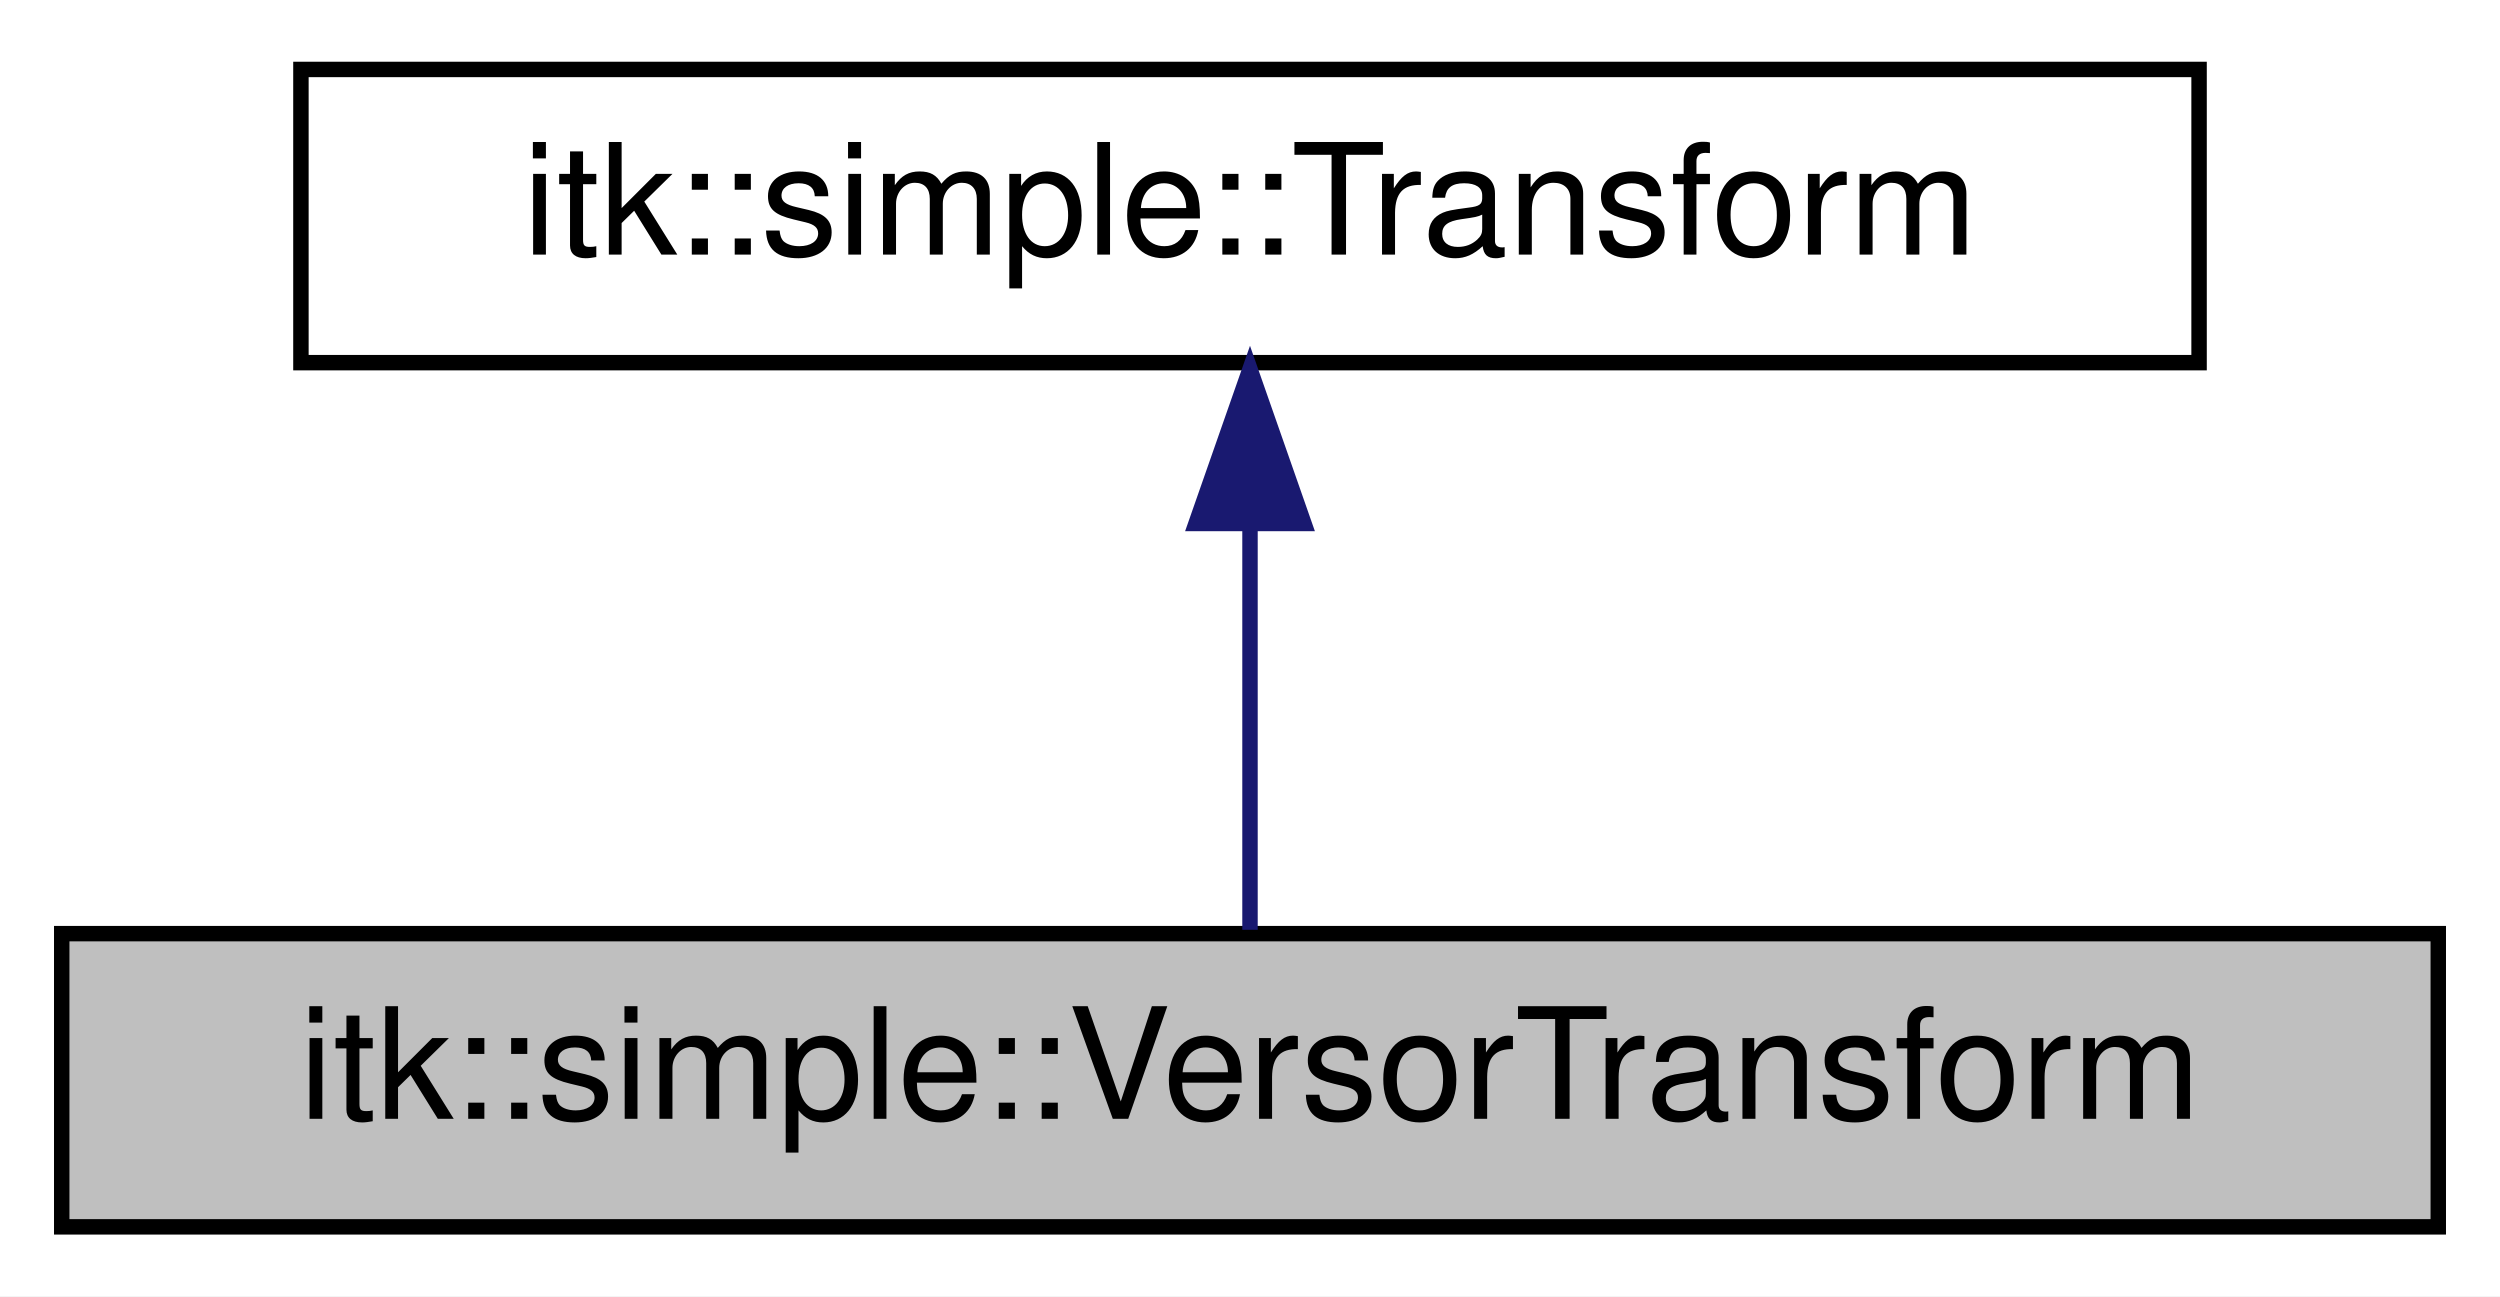
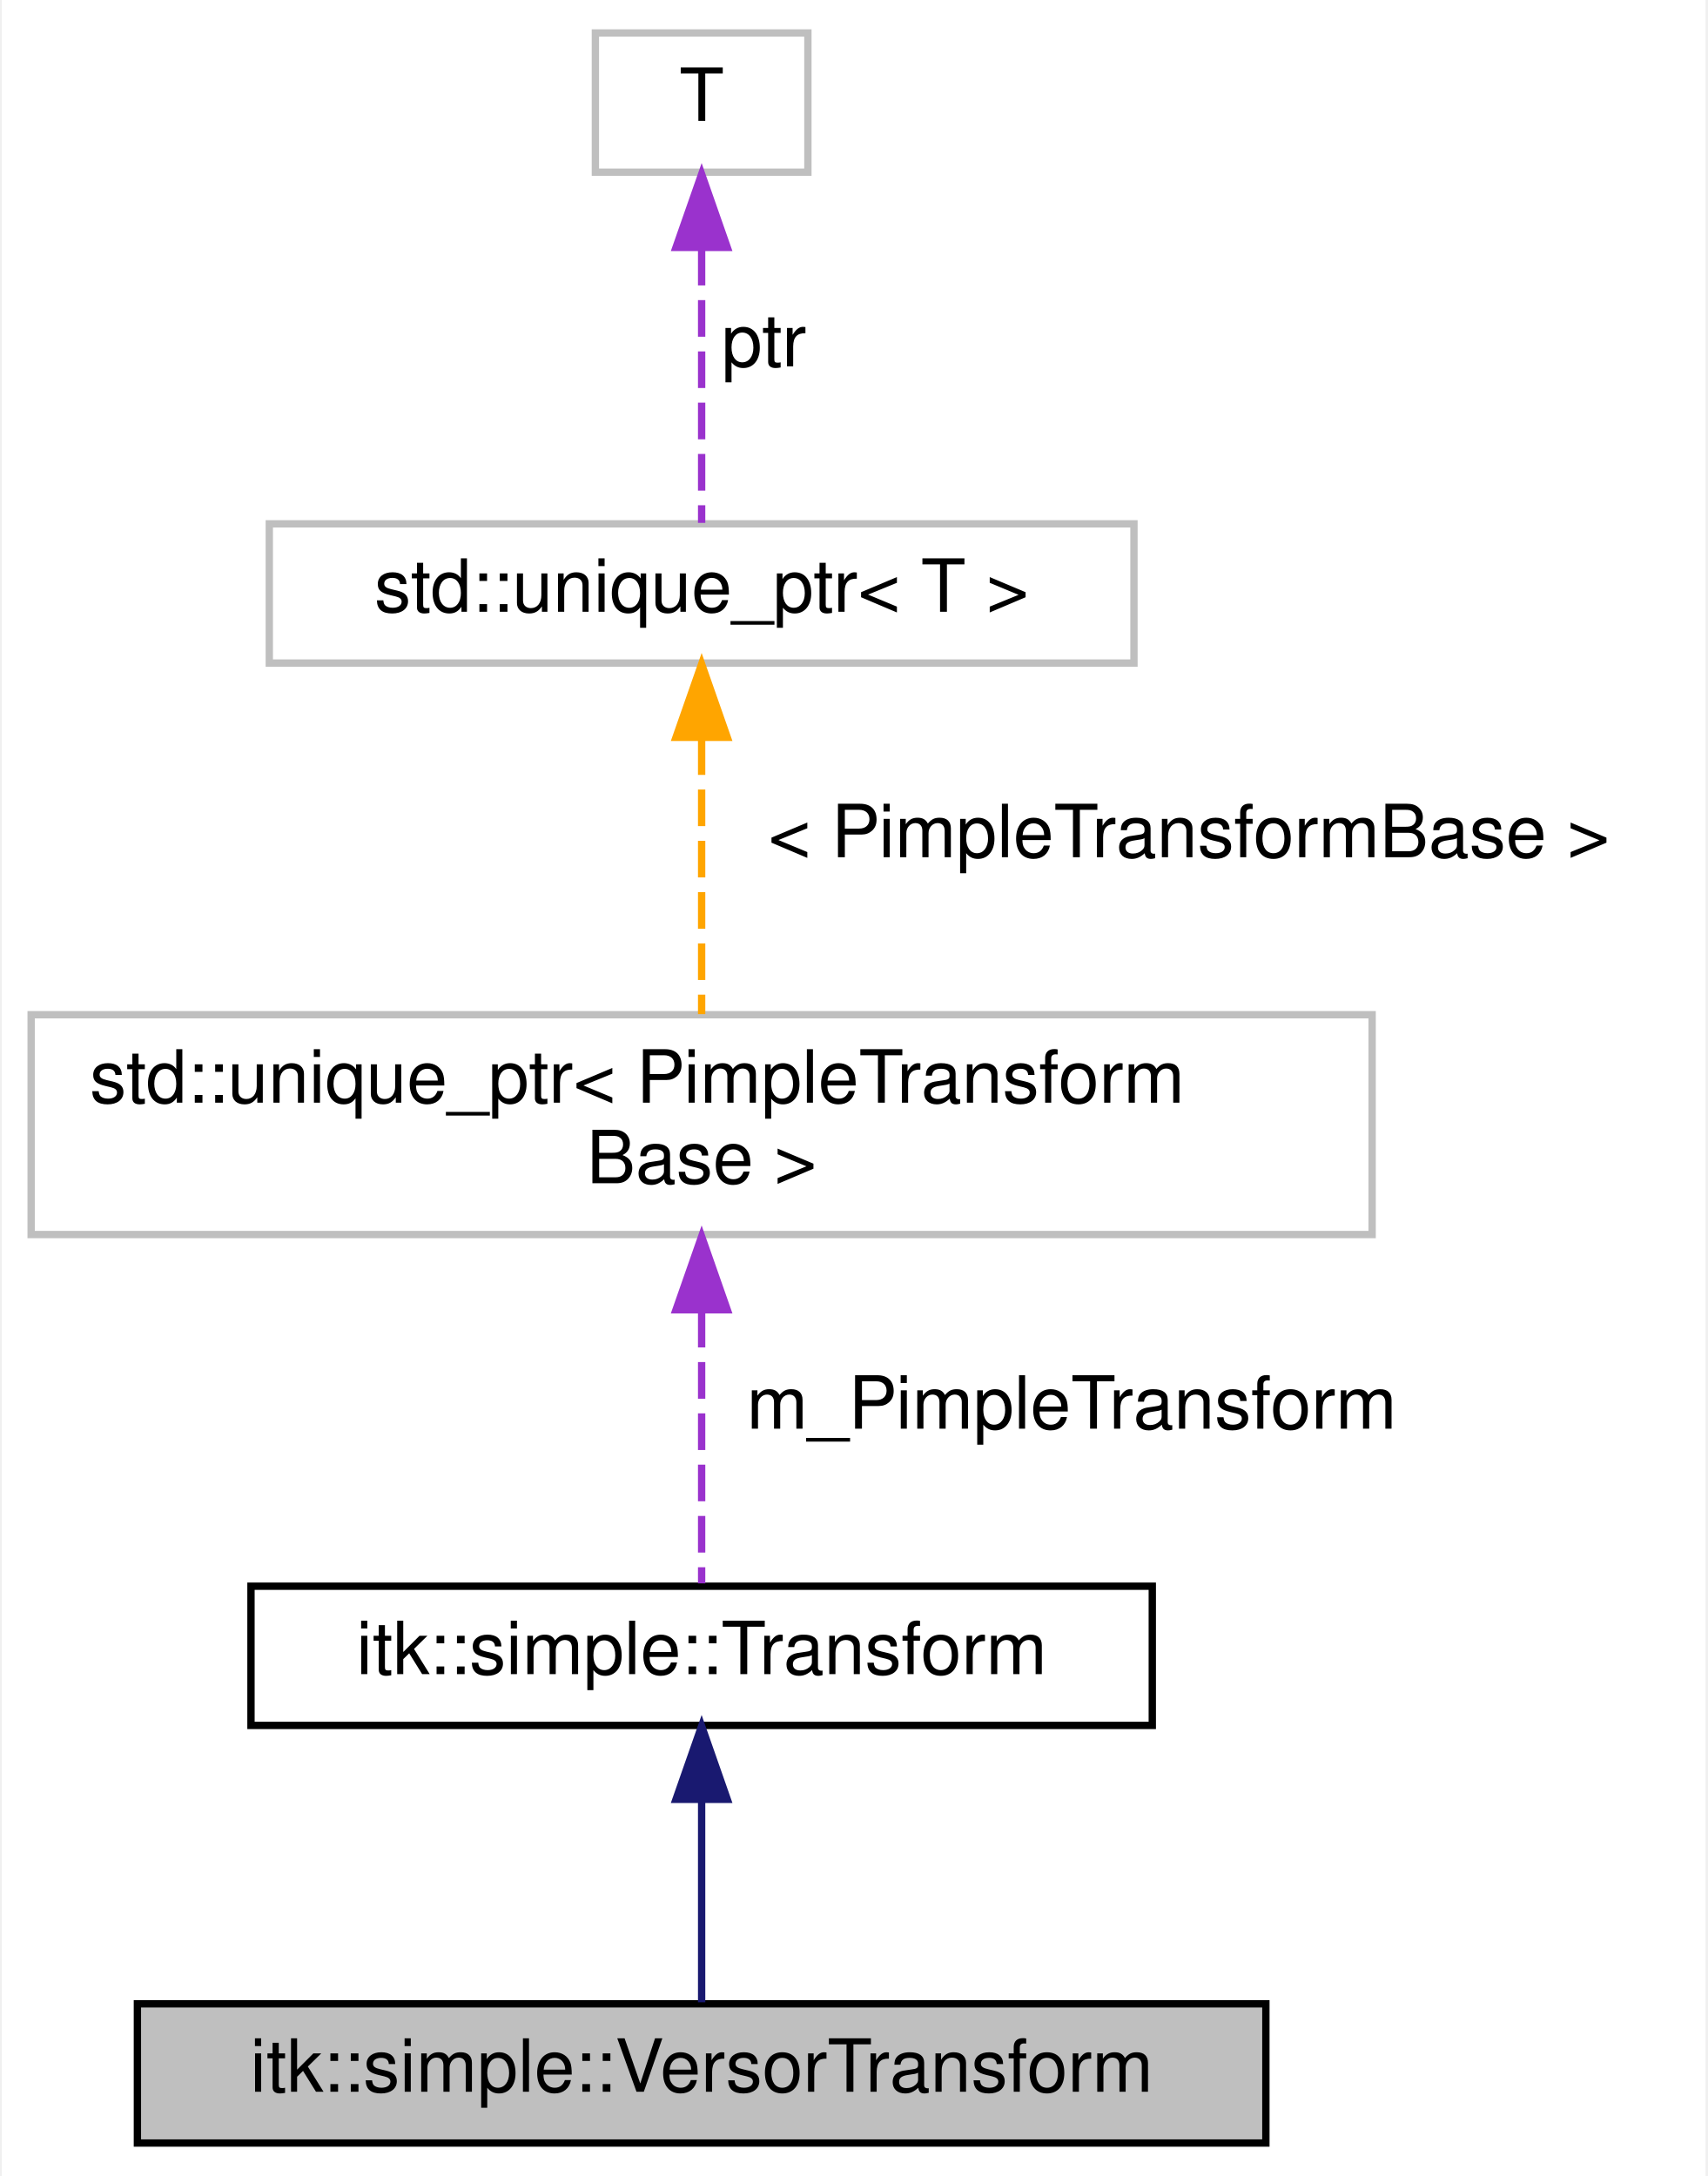
- <svg xmlns="http://www.w3.org/2000/svg" xmlns:xlink="http://www.w3.org/1999/xlink" width="162pt" height="84pt" viewBox="0.00 0.00 162.00 84.00">
-   <g id="graph0" class="graph" transform="scale(1 1) rotate(0) translate(4 80)">
-     <polygon fill="white" stroke="transparent" points="-4,4 -4,-80 158,-80 158,4 -4,4" />
+ <svg xmlns="http://www.w3.org/2000/svg" xmlns:xlink="http://www.w3.org/1999/xlink" width="233pt" height="297pt" viewBox="0.00 0.00 232.50 297.00">
+   <g id="graph0" class="graph" transform="scale(1 1) rotate(0) translate(4 293)">
+     <polygon fill="white" stroke="transparent" points="-4,4 -4,-293 228.5,-293 228.5,4 -4,4" />
    <g id="node1" class="node">
      <g id="a_node1">
        <a xlink:title="A 3D rotation transform with rotation as a versor around a fixed center.">
-           <polygon fill="#bfbfbf" stroke="black" points="0,-0.5 0,-19.5 154,-19.5 154,-0.5 0,-0.5" />
-           <text text-anchor="middle" x="77" y="-7.5" font-family="Helvetica,sans-Serif" font-size="10.00">itk::simple::VersorTransform</text>
+           <polygon fill="#bfbfbf" stroke="black" points="14.5,-0.5 14.5,-19.5 168.5,-19.5 168.5,-0.5 14.5,-0.5" />
+           <text text-anchor="middle" x="91.5" y="-7.5" font-family="Helvetica,sans-Serif" font-size="10.00">itk::simple::VersorTransform</text>
        </a>
      </g>
    </g>
    <g id="node2" class="node">
      <g id="a_node2">
        <a xlink:href="classitk_1_1simple_1_1Transform.html" target="_top" xlink:title="A simplified wrapper around a variety of ITK transforms.">
-           <polygon fill="white" stroke="black" points="15.5,-56.5 15.5,-75.5 138.5,-75.5 138.5,-56.5 15.5,-56.5" />
-           <text text-anchor="middle" x="77" y="-63.5" font-family="Helvetica,sans-Serif" font-size="10.00">itk::simple::Transform</text>
+           <polygon fill="white" stroke="black" points="30,-57.5 30,-76.5 153,-76.5 153,-57.5 30,-57.5" />
+           <text text-anchor="middle" x="91.5" y="-64.5" font-family="Helvetica,sans-Serif" font-size="10.00">itk::simple::Transform</text>
        </a>
      </g>
    </g>
    <g id="edge1" class="edge">
-       <path fill="none" stroke="midnightblue" d="M77,-45.8C77,-36.91 77,-26.78 77,-19.75" />
-       <polygon fill="midnightblue" stroke="midnightblue" points="73.5,-46.08 77,-56.08 80.5,-46.08 73.5,-46.08" />
+       <path fill="none" stroke="midnightblue" d="M91.5,-47.12C91.5,-37.82 91.5,-27.06 91.5,-19.71" />
+       <polygon fill="midnightblue" stroke="midnightblue" points="88,-47.41 91.5,-57.41 95,-47.41 88,-47.41" />
+     </g>
+     <g id="node3" class="node">
+       <g id="a_node3">
+         <a xlink:title=" ">
+           <polygon fill="white" stroke="#bfbfbf" points="0,-124.5 0,-154.5 183,-154.5 183,-124.5 0,-124.5" />
+           <text text-anchor="start" x="8" y="-142.5" font-family="Helvetica,sans-Serif" font-size="10.00">std::unique_ptr&lt; PimpleTransform</text>
+           <text text-anchor="middle" x="91.5" y="-131.5" font-family="Helvetica,sans-Serif" font-size="10.00">Base &gt;</text>
+         </a>
+       </g>
+     </g>
+     <g id="edge2" class="edge">
+       <path fill="none" stroke="#9a32cd" stroke-dasharray="5,2" d="M91.5,-114.09C91.5,-101.21 91.5,-86.2 91.5,-76.89" />
+       <polygon fill="#9a32cd" stroke="#9a32cd" points="88,-114.23 91.5,-124.23 95,-114.23 88,-114.23" />
+       <text text-anchor="middle" x="142" y="-98" font-family="Helvetica,sans-Serif" font-size="10.00"> m_PimpleTransform</text>
+     </g>
+     <g id="node4" class="node">
+       <g id="a_node4">
+         <a xlink:title="STL class.">
+           <polygon fill="white" stroke="#bfbfbf" points="32.5,-202.5 32.5,-221.5 150.5,-221.5 150.5,-202.5 32.5,-202.5" />
+           <text text-anchor="middle" x="91.5" y="-209.5" font-family="Helvetica,sans-Serif" font-size="10.00">std::unique_ptr&lt; T &gt;</text>
+         </a>
+       </g>
+     </g>
+     <g id="edge3" class="edge">
+       <path fill="none" stroke="orange" stroke-dasharray="5,2" d="M91.5,-192.24C91.5,-180.41 91.5,-165.38 91.5,-154.58" />
+       <polygon fill="orange" stroke="orange" points="88,-192.36 91.5,-202.36 95,-192.36 88,-192.36" />
+       <text text-anchor="middle" x="158" y="-176" font-family="Helvetica,sans-Serif" font-size="10.00"> &lt; PimpleTransformBase &gt;</text>
+     </g>
+     <g id="node5" class="node">
+       <g id="a_node5">
+         <a xlink:title=" ">
+           <polygon fill="white" stroke="#bfbfbf" points="77,-269.5 77,-288.5 106,-288.5 106,-269.5 77,-269.5" />
+           <text text-anchor="middle" x="91.5" y="-276.5" font-family="Helvetica,sans-Serif" font-size="10.00">T</text>
+         </a>
+       </g>
+     </g>
+     <g id="edge4" class="edge">
+       <path fill="none" stroke="#9a32cd" stroke-dasharray="5,2" d="M91.5,-259.04C91.5,-246.67 91.5,-231.12 91.5,-221.63" />
+       <polygon fill="#9a32cd" stroke="#9a32cd" points="88,-259.23 91.5,-269.23 95,-259.23 88,-259.23" />
+       <text text-anchor="middle" x="100" y="-243" font-family="Helvetica,sans-Serif" font-size="10.00"> ptr</text>
    </g>
  </g>
</svg>
